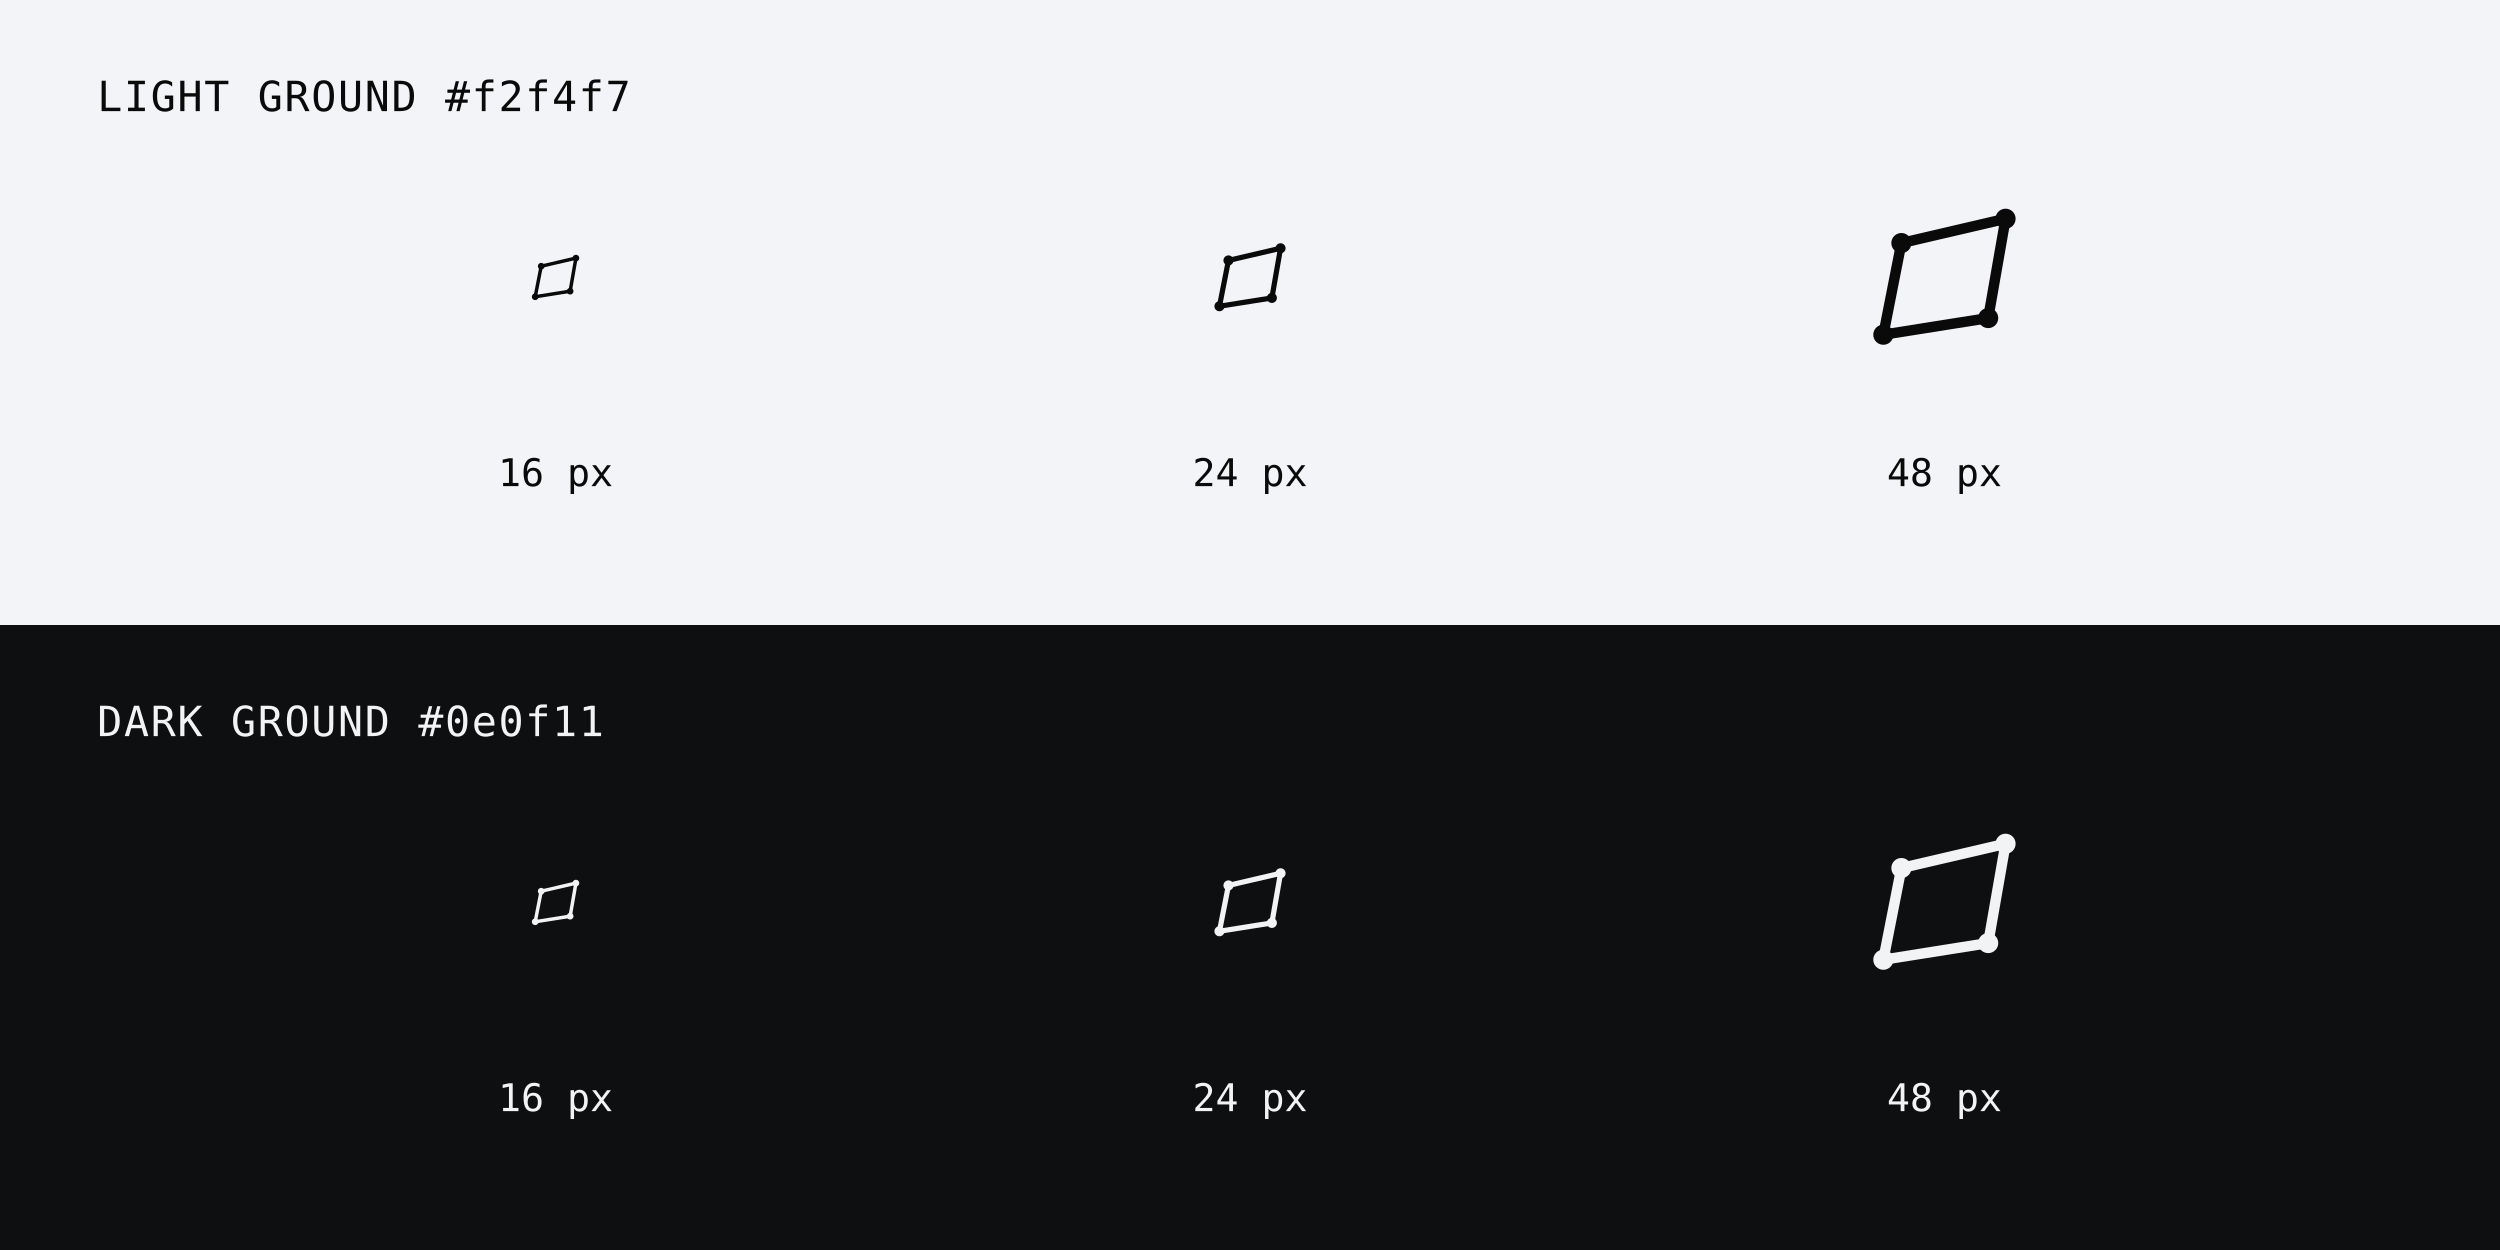
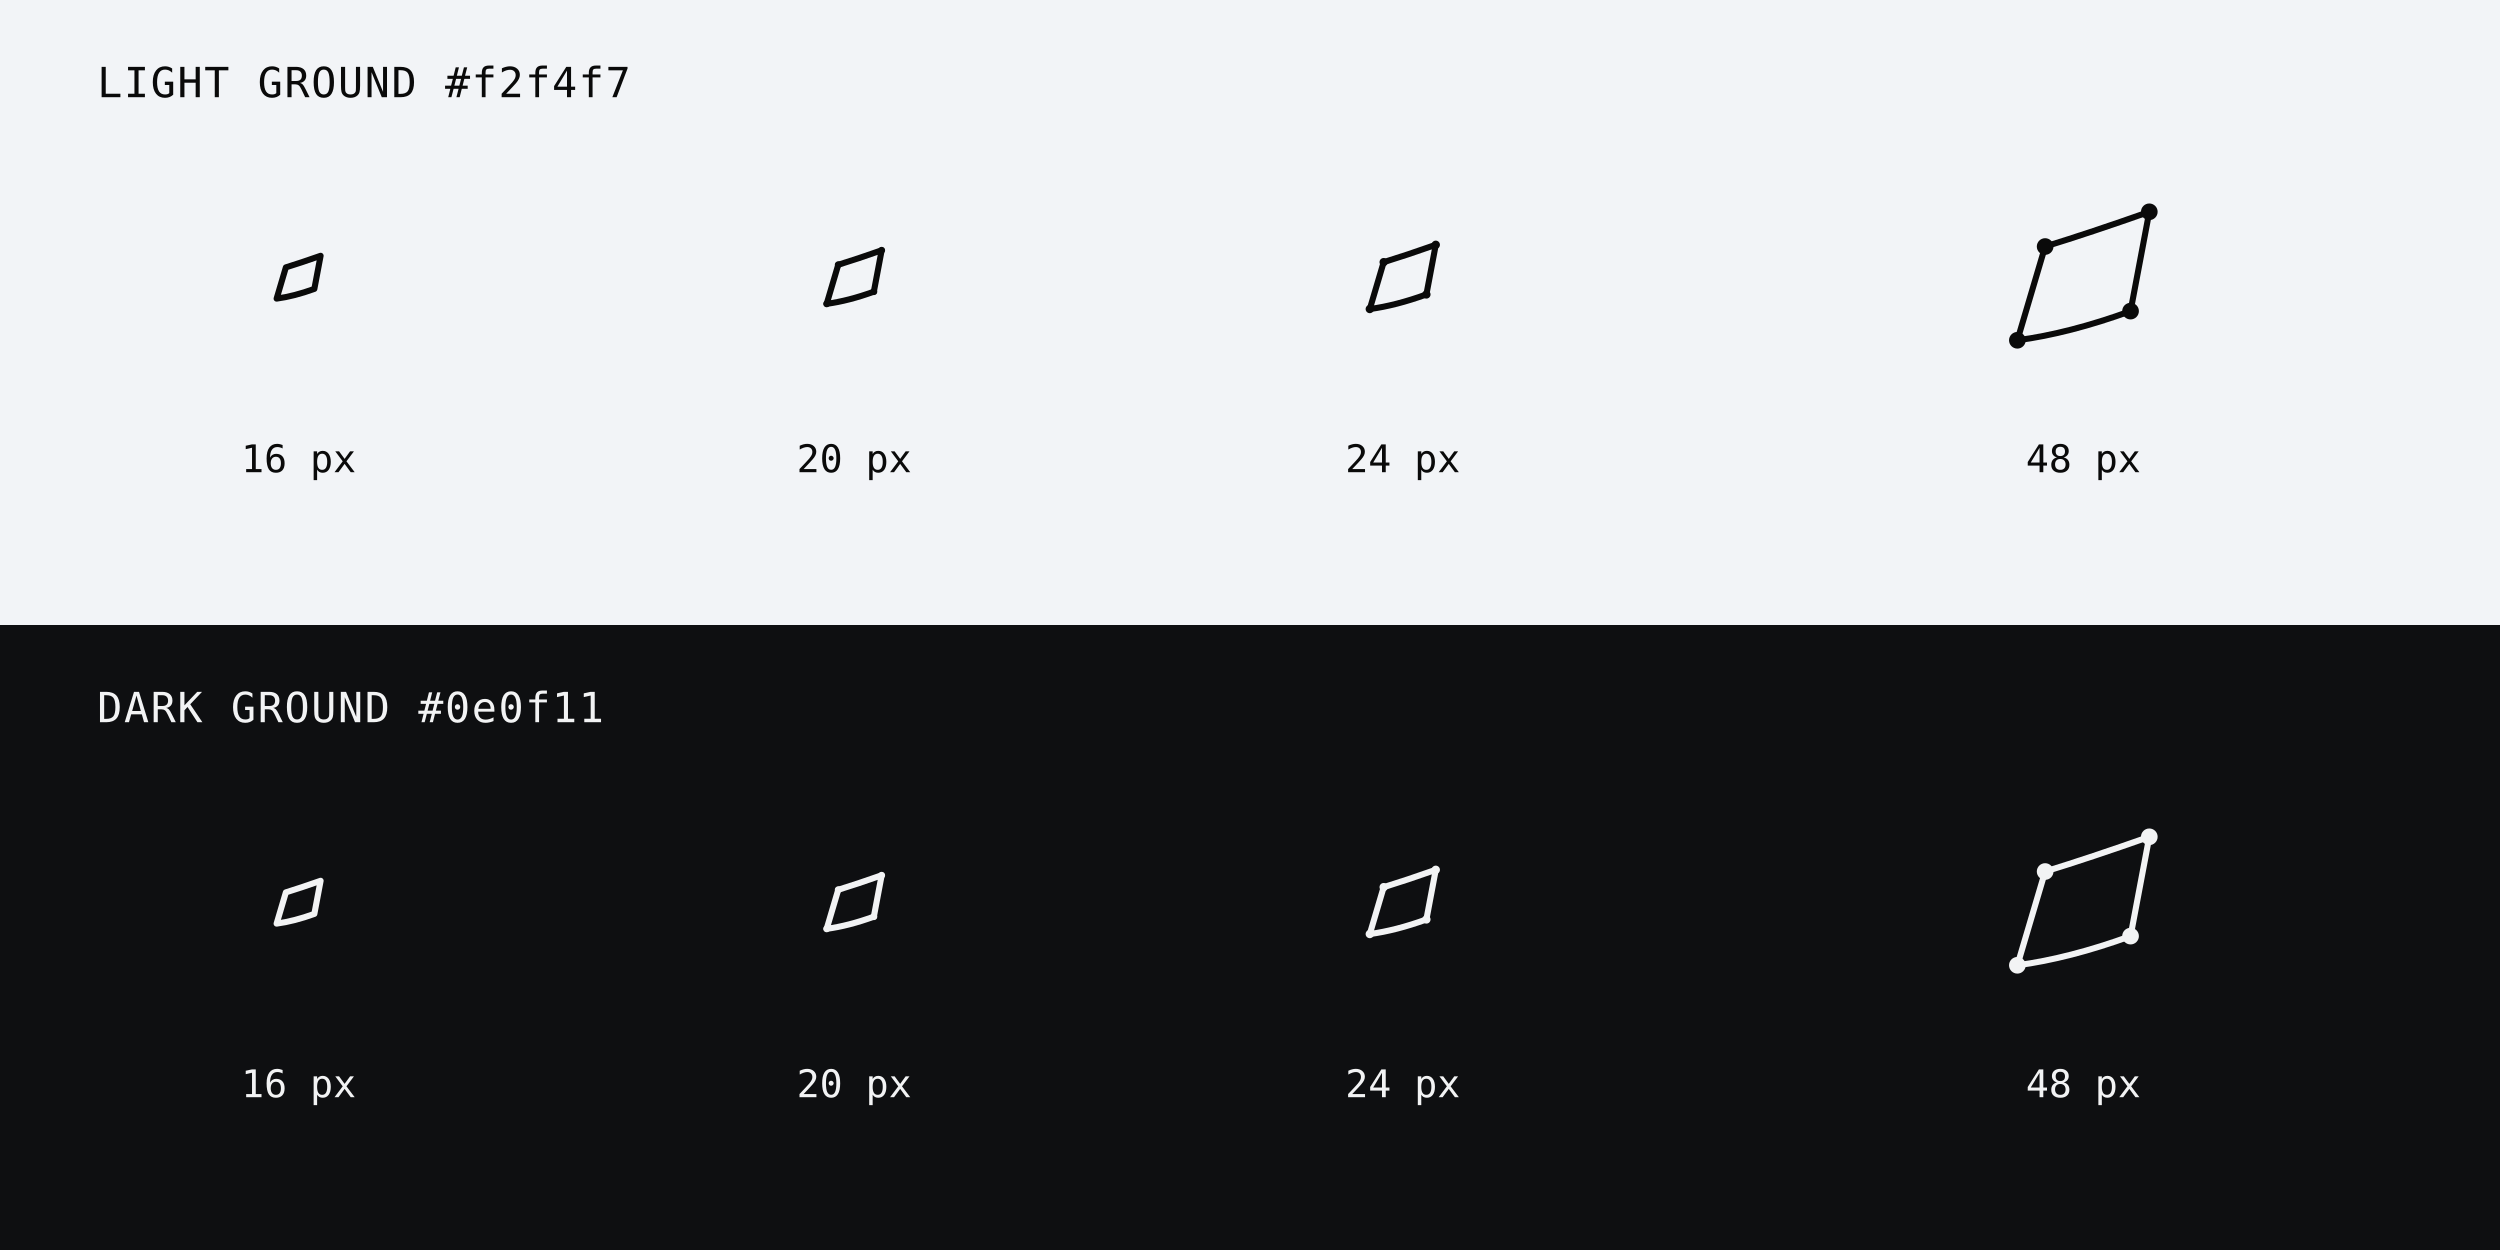
<svg xmlns="http://www.w3.org/2000/svg" width="720" height="360" viewBox="0 0 720 360">
  <defs>
    <symbol id="cycle" viewBox="0 0 24 24">
-       <path d="M3.2 20.2 5.8 7 20.8 3.5 18.3 17.8Z" fill="none" stroke="currentColor" stroke-width="1.5" stroke-linecap="round" stroke-linejoin="round" />
-       <circle cx="3.2" cy="20.2" r="1.45" fill="currentColor" />
-       <circle cx="5.8" cy="7" r="1.45" fill="currentColor" />
-       <circle cx="20.8" cy="3.5" r="1.45" fill="currentColor" />
-       <circle cx="18.3" cy="17.8" r="1.45" fill="currentColor" />
+       <path d="M2.5 21 6.5 7.5Q13 5.5 21.5 2.5L18.8 16.8Q10 20 2.5 21Z" fill="none" stroke="currentColor" stroke-width="1.75" vector-effect="non-scaling-stroke" stroke-linecap="round" stroke-linejoin="round" />
+       <circle cx="2.5" cy="21" r="1.2" fill="currentColor" />
+       <circle cx="6.5" cy="7.5" r="1.2" fill="currentColor" />
+       <circle cx="21.5" cy="2.5" r="1.2" fill="currentColor" />
+       <circle cx="18.8" cy="16.8" r="1.2" fill="currentColor" />
+     </symbol>
+     <symbol id="cycle-small" viewBox="0 0 24 24">
+       <path d="M2.5 21 6.5 7.5Q13 5.5 21.5 2.5L18.8 16.8Q10 20 2.5 21Z" fill="none" stroke="currentColor" stroke-width="1.75" vector-effect="non-scaling-stroke" stroke-linecap="round" stroke-linejoin="round" />
    </symbol>
    <style>
      text { font-family: ui-monospace, Consolas, monospace; }
      .label { font-size: 12px; letter-spacing: .04em; }
      .scale { font-size: 11px; }
    </style>
  </defs>
  <rect width="720" height="180" fill="#f2f4f7" />
  <rect y="180" width="720" height="180" fill="#0e0f11" />
-   <text x="28" y="32" class="label" fill="#0a0a0a">LIGHT GROUND  #f2f4f7</text>
-   <text x="28" y="212" class="label" fill="#f2f3f4">DARK GROUND  #0e0f11</text>
-   <use href="#cycle" x="152" y="72" width="16" height="16" color="#0a0a0a" />
-   <use href="#cycle" x="348" y="68" width="24" height="24" color="#0a0a0a" />
-   <use href="#cycle" x="536" y="56" width="48" height="48" color="#0a0a0a" />
-   <text x="160" y="140" text-anchor="middle" class="scale" fill="#0a0a0a">16 px</text>
-   <text x="360" y="140" text-anchor="middle" class="scale" fill="#0a0a0a">24 px</text>
-   <text x="560" y="140" text-anchor="middle" class="scale" fill="#0a0a0a">48 px</text>
-   <use href="#cycle" x="152" y="252" width="16" height="16" color="#f2f3f4" />
-   <use href="#cycle" x="348" y="248" width="24" height="24" color="#f2f3f4" />
-   <use href="#cycle" x="536" y="236" width="48" height="48" color="#f2f3f4" />
-   <text x="160" y="320" text-anchor="middle" class="scale" fill="#f2f3f4">16 px</text>
-   <text x="360" y="320" text-anchor="middle" class="scale" fill="#f2f3f4">24 px</text>
-   <text x="560" y="320" text-anchor="middle" class="scale" fill="#f2f3f4">48 px</text>
+   <text x="28" y="28" class="label" fill="#0a0a0a">LIGHT GROUND  #f2f4f7</text>
+   <text x="28" y="208" class="label" fill="#f2f3f4">DARK GROUND  #0e0f11</text>
+   <use href="#cycle-small" x="78" y="72" width="16" height="16" color="#0a0a0a" />
+   <use href="#cycle" x="236" y="70" width="20" height="20" color="#0a0a0a" />
+   <use href="#cycle" x="392" y="68" width="24" height="24" color="#0a0a0a" />
+   <use href="#cycle" x="576" y="56" width="48" height="48" color="#0a0a0a" />
+   <text x="86" y="136" text-anchor="middle" class="scale" fill="#0a0a0a">16 px</text>
+   <text x="246" y="136" text-anchor="middle" class="scale" fill="#0a0a0a">20 px</text>
+   <text x="404" y="136" text-anchor="middle" class="scale" fill="#0a0a0a">24 px</text>
+   <text x="600" y="136" text-anchor="middle" class="scale" fill="#0a0a0a">48 px</text>
+   <use href="#cycle-small" x="78" y="252" width="16" height="16" color="#f2f3f4" />
+   <use href="#cycle" x="236" y="250" width="20" height="20" color="#f2f3f4" />
+   <use href="#cycle" x="392" y="248" width="24" height="24" color="#f2f3f4" />
+   <use href="#cycle" x="576" y="236" width="48" height="48" color="#f2f3f4" />
+   <text x="86" y="316" text-anchor="middle" class="scale" fill="#f2f3f4">16 px</text>
+   <text x="246" y="316" text-anchor="middle" class="scale" fill="#f2f3f4">20 px</text>
+   <text x="404" y="316" text-anchor="middle" class="scale" fill="#f2f3f4">24 px</text>
+   <text x="600" y="316" text-anchor="middle" class="scale" fill="#f2f3f4">48 px</text>
</svg>
